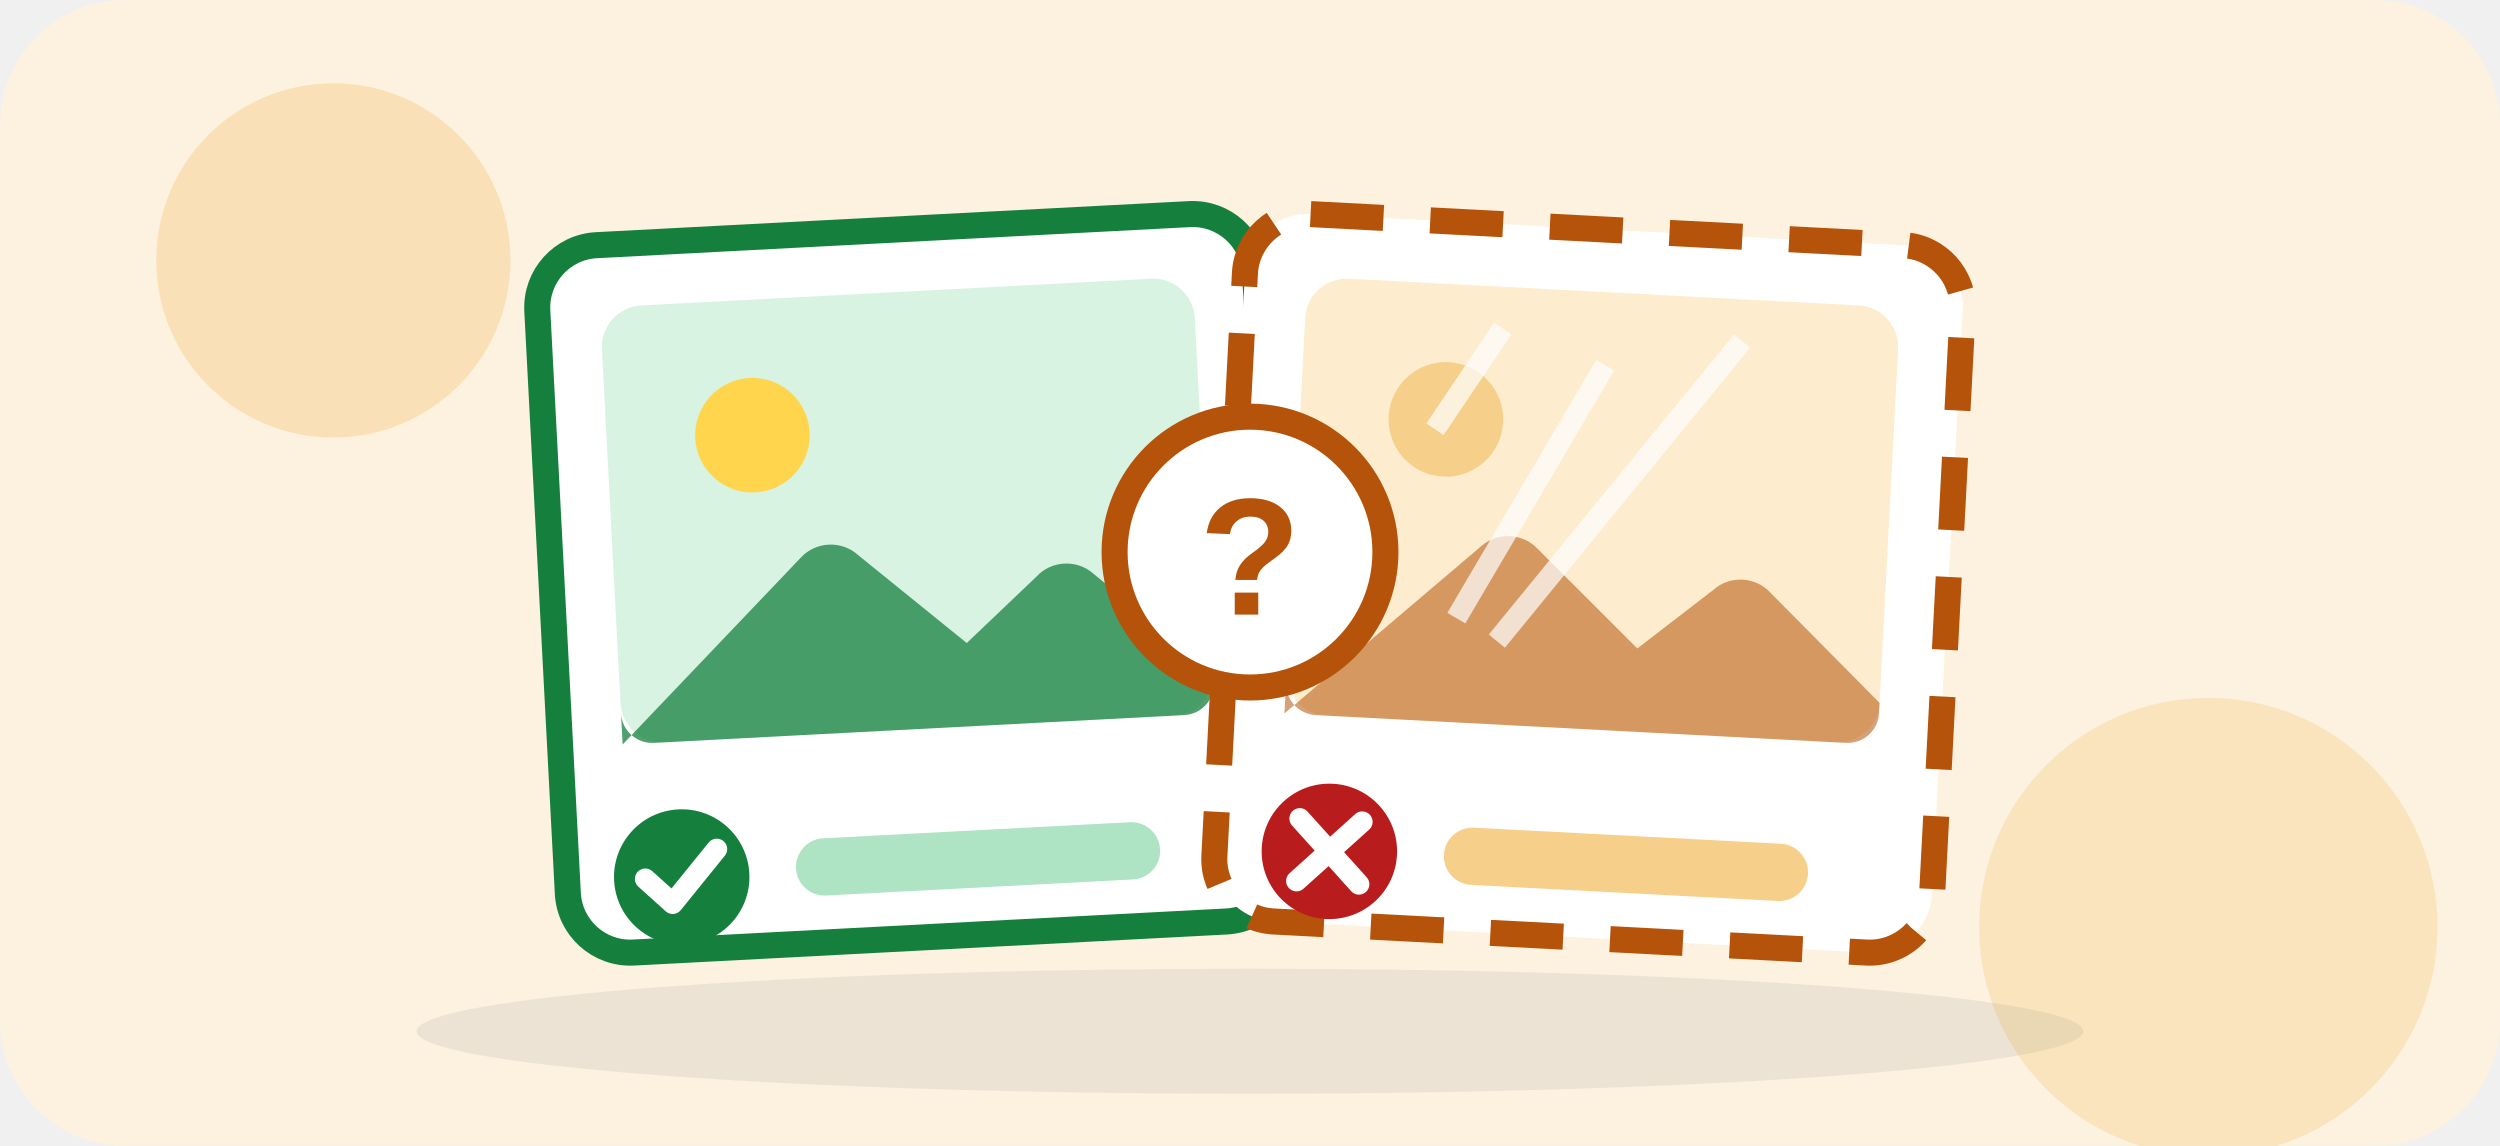
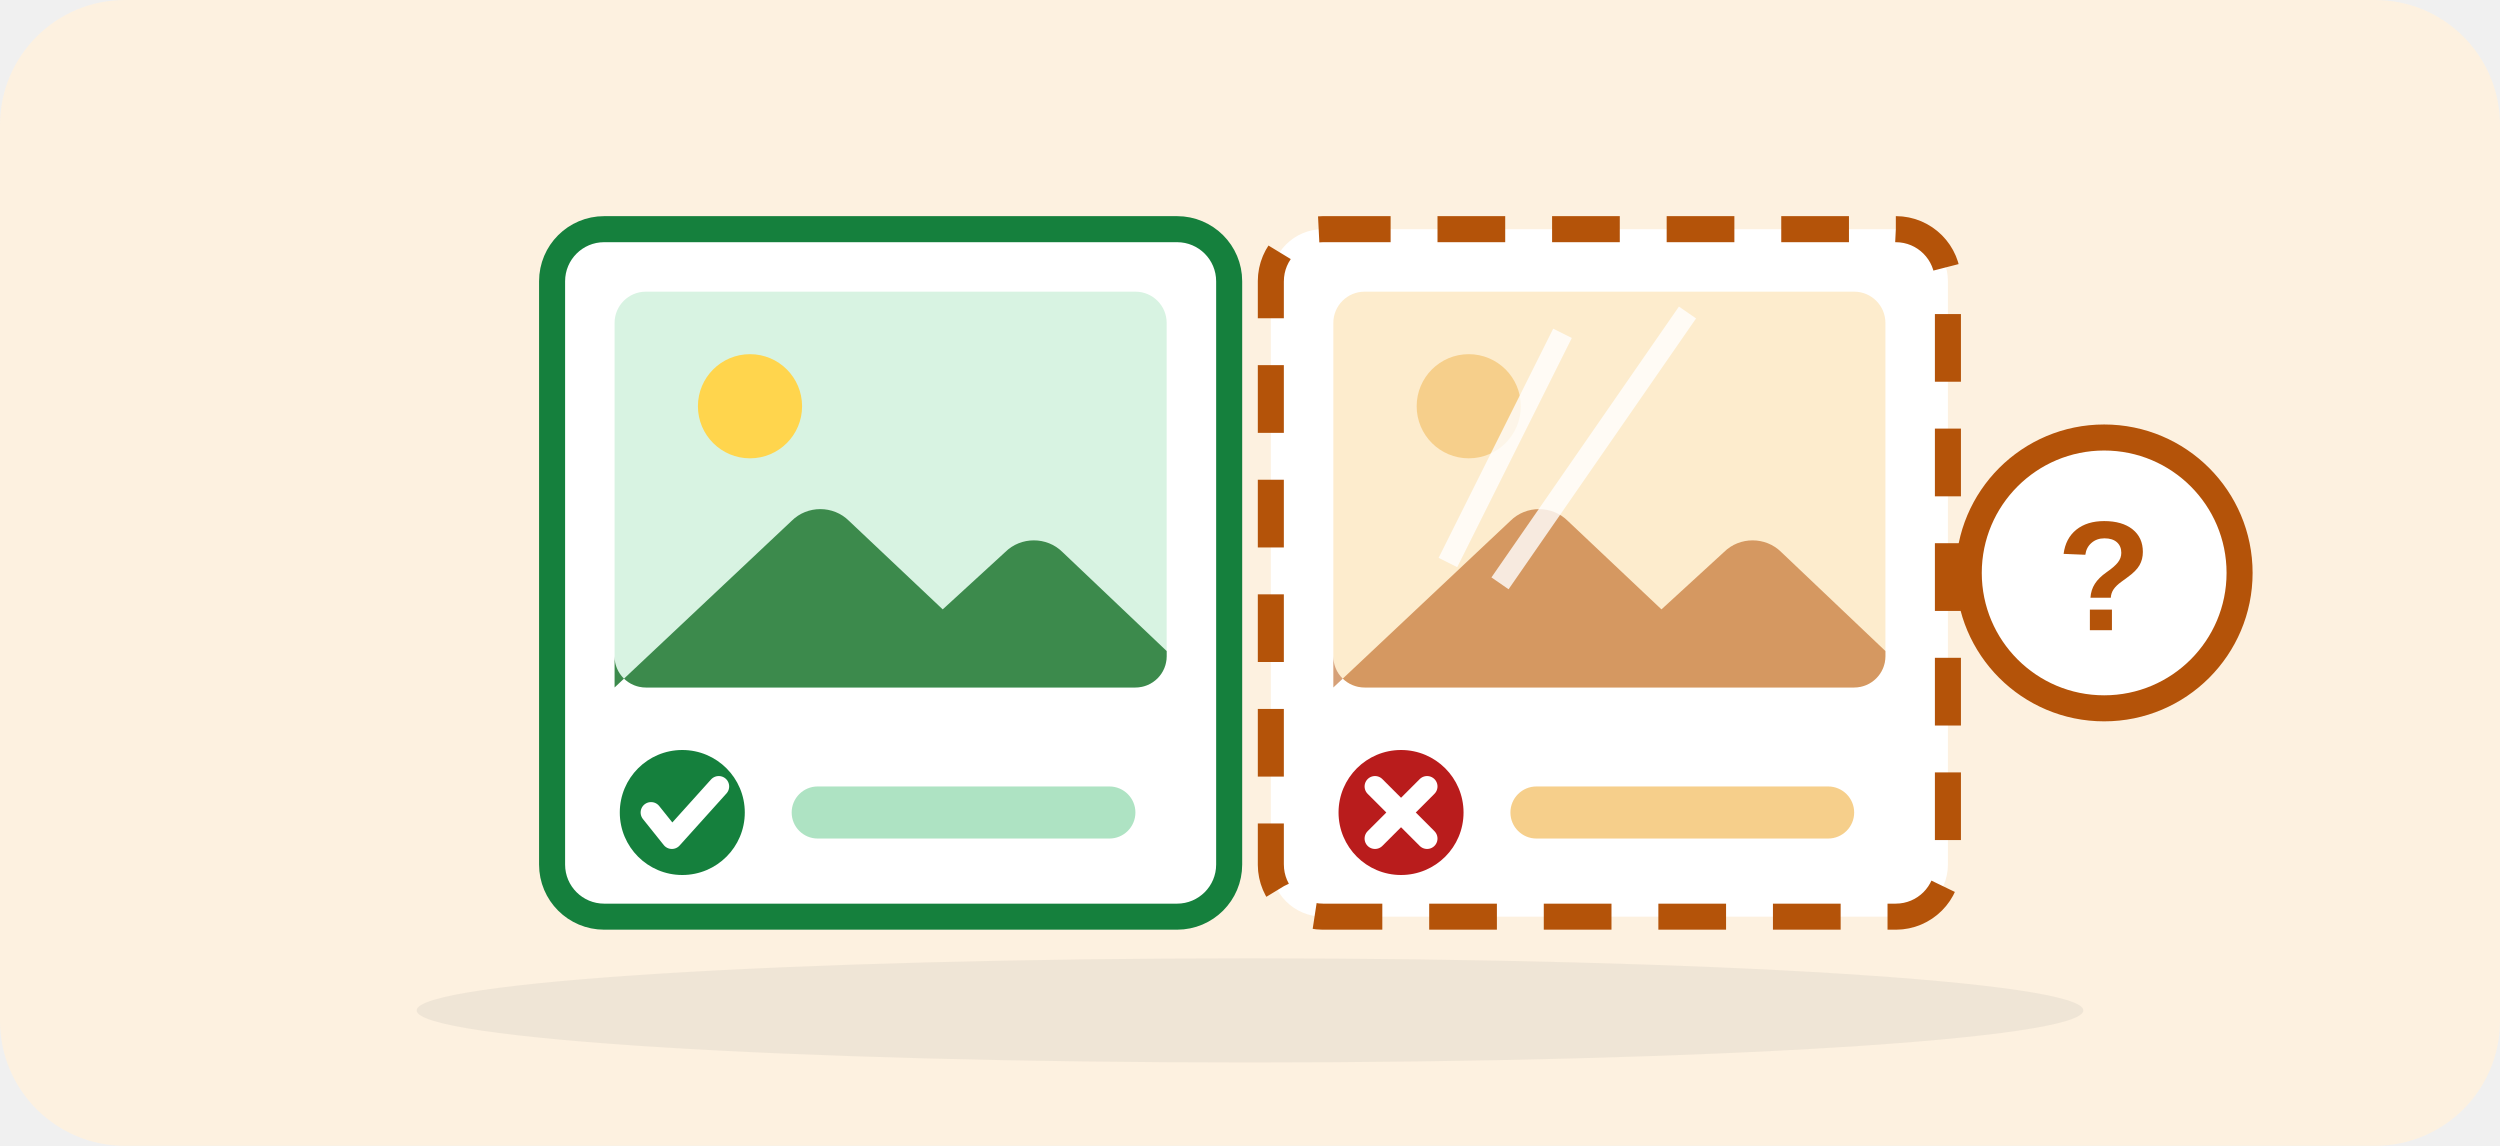
<svg xmlns="http://www.w3.org/2000/svg" viewBox="0 0 480 220" role="img" aria-hidden="true">
  <rect width="480" height="220" rx="24" fill="#fdf1e0" />
-   <circle cx="64" cy="50" r="34" fill="#f6cf8b" opacity="0.5" />
-   <circle cx="424" cy="178" r="44" fill="#f6cf8b" opacity="0.4" />
-   <ellipse cx="240" cy="198" rx="160" ry="12" fill="#16222e" opacity="0.07" />
-   <g transform="rotate(-3 175 112)">
-     <rect x="106" y="44" width="138" height="136" rx="12" fill="#ffffff" stroke="#15803d" stroke-width="5" />
-     <rect x="118" y="56" width="114" height="84" rx="8" fill="#d8f3e2" />
-     <circle cx="146" cy="82" r="11" fill="#ffd54d" />
-     <path d="M118 140l36-34c3-3 8-3 11 0l20 18 14-12c3-3 8-3 11 0l22 20v2a6 6 0 0 1-6 6H124a6 6 0 0 1-6-6z" fill="#15803d" opacity="0.75" />
-     <circle cx="128" cy="166" r="13" fill="#15803d" />
-     <path d="M121 166l5 5 9-10" fill="none" stroke="#ffffff" stroke-width="4" stroke-linecap="round" stroke-linejoin="round" />
-     <rect x="150" y="160" width="70" height="11" rx="5.5" fill="#aee3c3" />
-   </g>
-   <g transform="rotate(3 305 112)">
-     <rect x="236" y="44" width="138" height="136" rx="12" fill="#ffffff" stroke="#b45309" stroke-width="5" stroke-dasharray="14 9" />
-     <rect x="248" y="56" width="114" height="84" rx="8" fill="#fdeccd" />
-     <circle cx="276" cy="82" r="11" fill="#f6cf8b" />
-     <path d="M248 140l36-34c3-3 8-3 11 0l20 18 14-12c3-3 8-3 11 0l22 20v2a6 6 0 0 1-6 6H254a6 6 0 0 1-6-6z" fill="#b45309" opacity="0.55" />
-     <path d="M306 70l-26 50M332 64l-44 60M286 64l-12 20" stroke="#ffffff" stroke-width="4" opacity="0.7" />
-     <circle cx="258" cy="166" r="13" fill="#b91c1c" />
-     <path d="M252 160l12 12M264 160l-12 12" stroke="#ffffff" stroke-width="4" stroke-linecap="round" />
-     <rect x="280" y="160" width="70" height="11" rx="5.5" fill="#f6cf8b" />
-   </g>
-   <circle cx="240" cy="106" r="26" fill="#ffffff" stroke="#b45309" stroke-width="5" />
-   <text x="240" y="118" font-size="32" font-family="Arial, sans-serif" font-weight="700" text-anchor="middle" fill="#b45309">?</text>
+   <ellipse cx="240" cy="194" rx="160" ry="10" fill="#16222e" opacity="0.06" />
+   <rect x="106" y="44" width="130" height="132" rx="10" fill="#ffffff" stroke="#15803d" stroke-width="5" />
+   <rect x="118" y="56" width="106" height="76" rx="6" fill="#d8f3e2" />
+   <circle cx="144" cy="78" r="10" fill="#ffd54d" />
+   <path d="M118 132l34-32c3-3 8-3 11 0l18 17 12-11c3-3 8-3 11 0l20 19v1a6 6 0 0 1-6 6H124a6 6 0 0 1-6-6z" fill="#3c8a4c" />
+   <circle cx="131" cy="156" r="12" fill="#15803d" />
+   <path d="M125 156l4 5 9-10" fill="none" stroke="#ffffff" stroke-width="4" stroke-linecap="round" stroke-linejoin="round" />
+   <rect x="152" y="151" width="66" height="10" rx="5" fill="#aee3c3" />
+   <rect x="244" y="44" width="130" height="132" rx="10" fill="#ffffff" stroke="#b45309" stroke-width="5" stroke-dasharray="13 9" />
+   <rect x="256" y="56" width="106" height="76" rx="6" fill="#fdeccd" />
+   <circle cx="282" cy="78" r="10" fill="#f6cf8b" />
+   <path d="M256 132l34-32c3-3 8-3 11 0l18 17 12-11c3-3 8-3 11 0l20 19v1a6 6 0 0 1-6 6H262a6 6 0 0 1-6-6z" fill="#b45309" opacity="0.55" />
+   <path d="M300 64l-22 44M324 60l-36 52" stroke="#ffffff" stroke-width="4" opacity="0.8" />
+   <circle cx="269" cy="156" r="12" fill="#b91c1c" />
+   <path d="M264 151l10 10M274 151l-10 10" stroke="#ffffff" stroke-width="4" stroke-linecap="round" />
+   <rect x="290" y="151" width="66" height="10" rx="5" fill="#f6cf8b" />
+   <circle cx="404" cy="110" r="26" fill="#ffffff" stroke="#b45309" stroke-width="5" />
+   <text x="404" y="121" font-size="30" font-family="Arial, sans-serif" font-weight="700" text-anchor="middle" fill="#b45309">?</text>
</svg>
